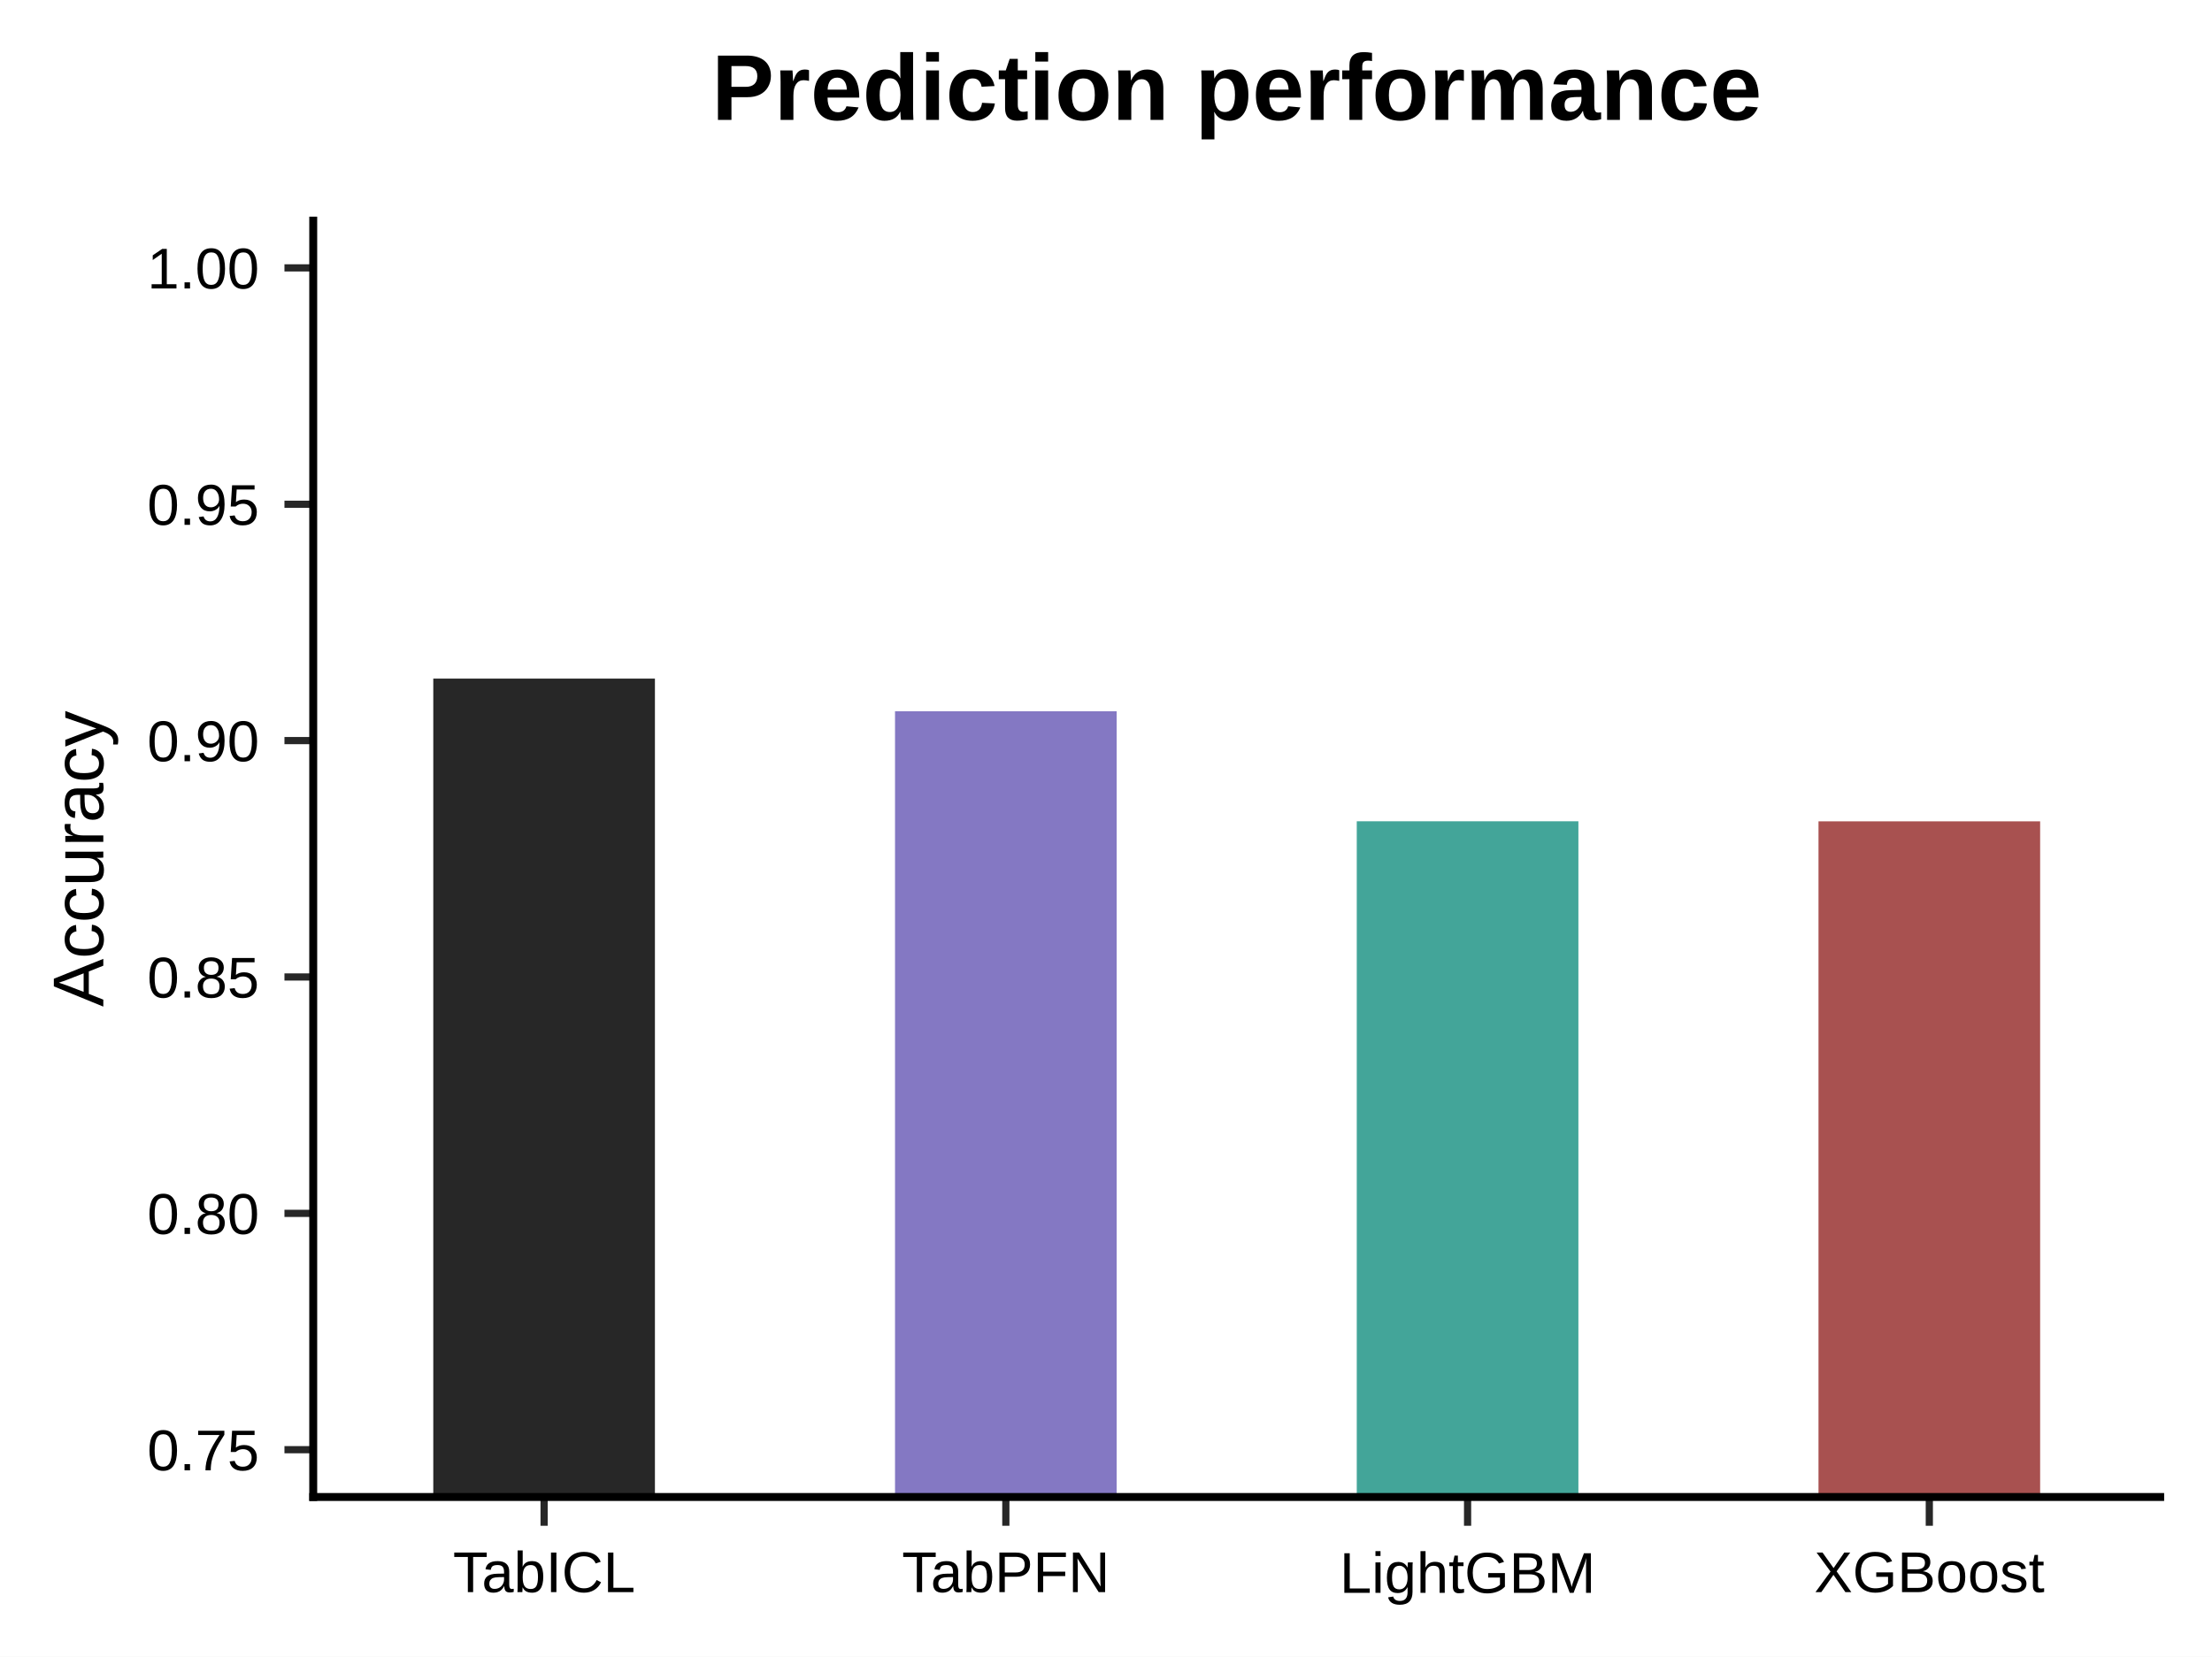
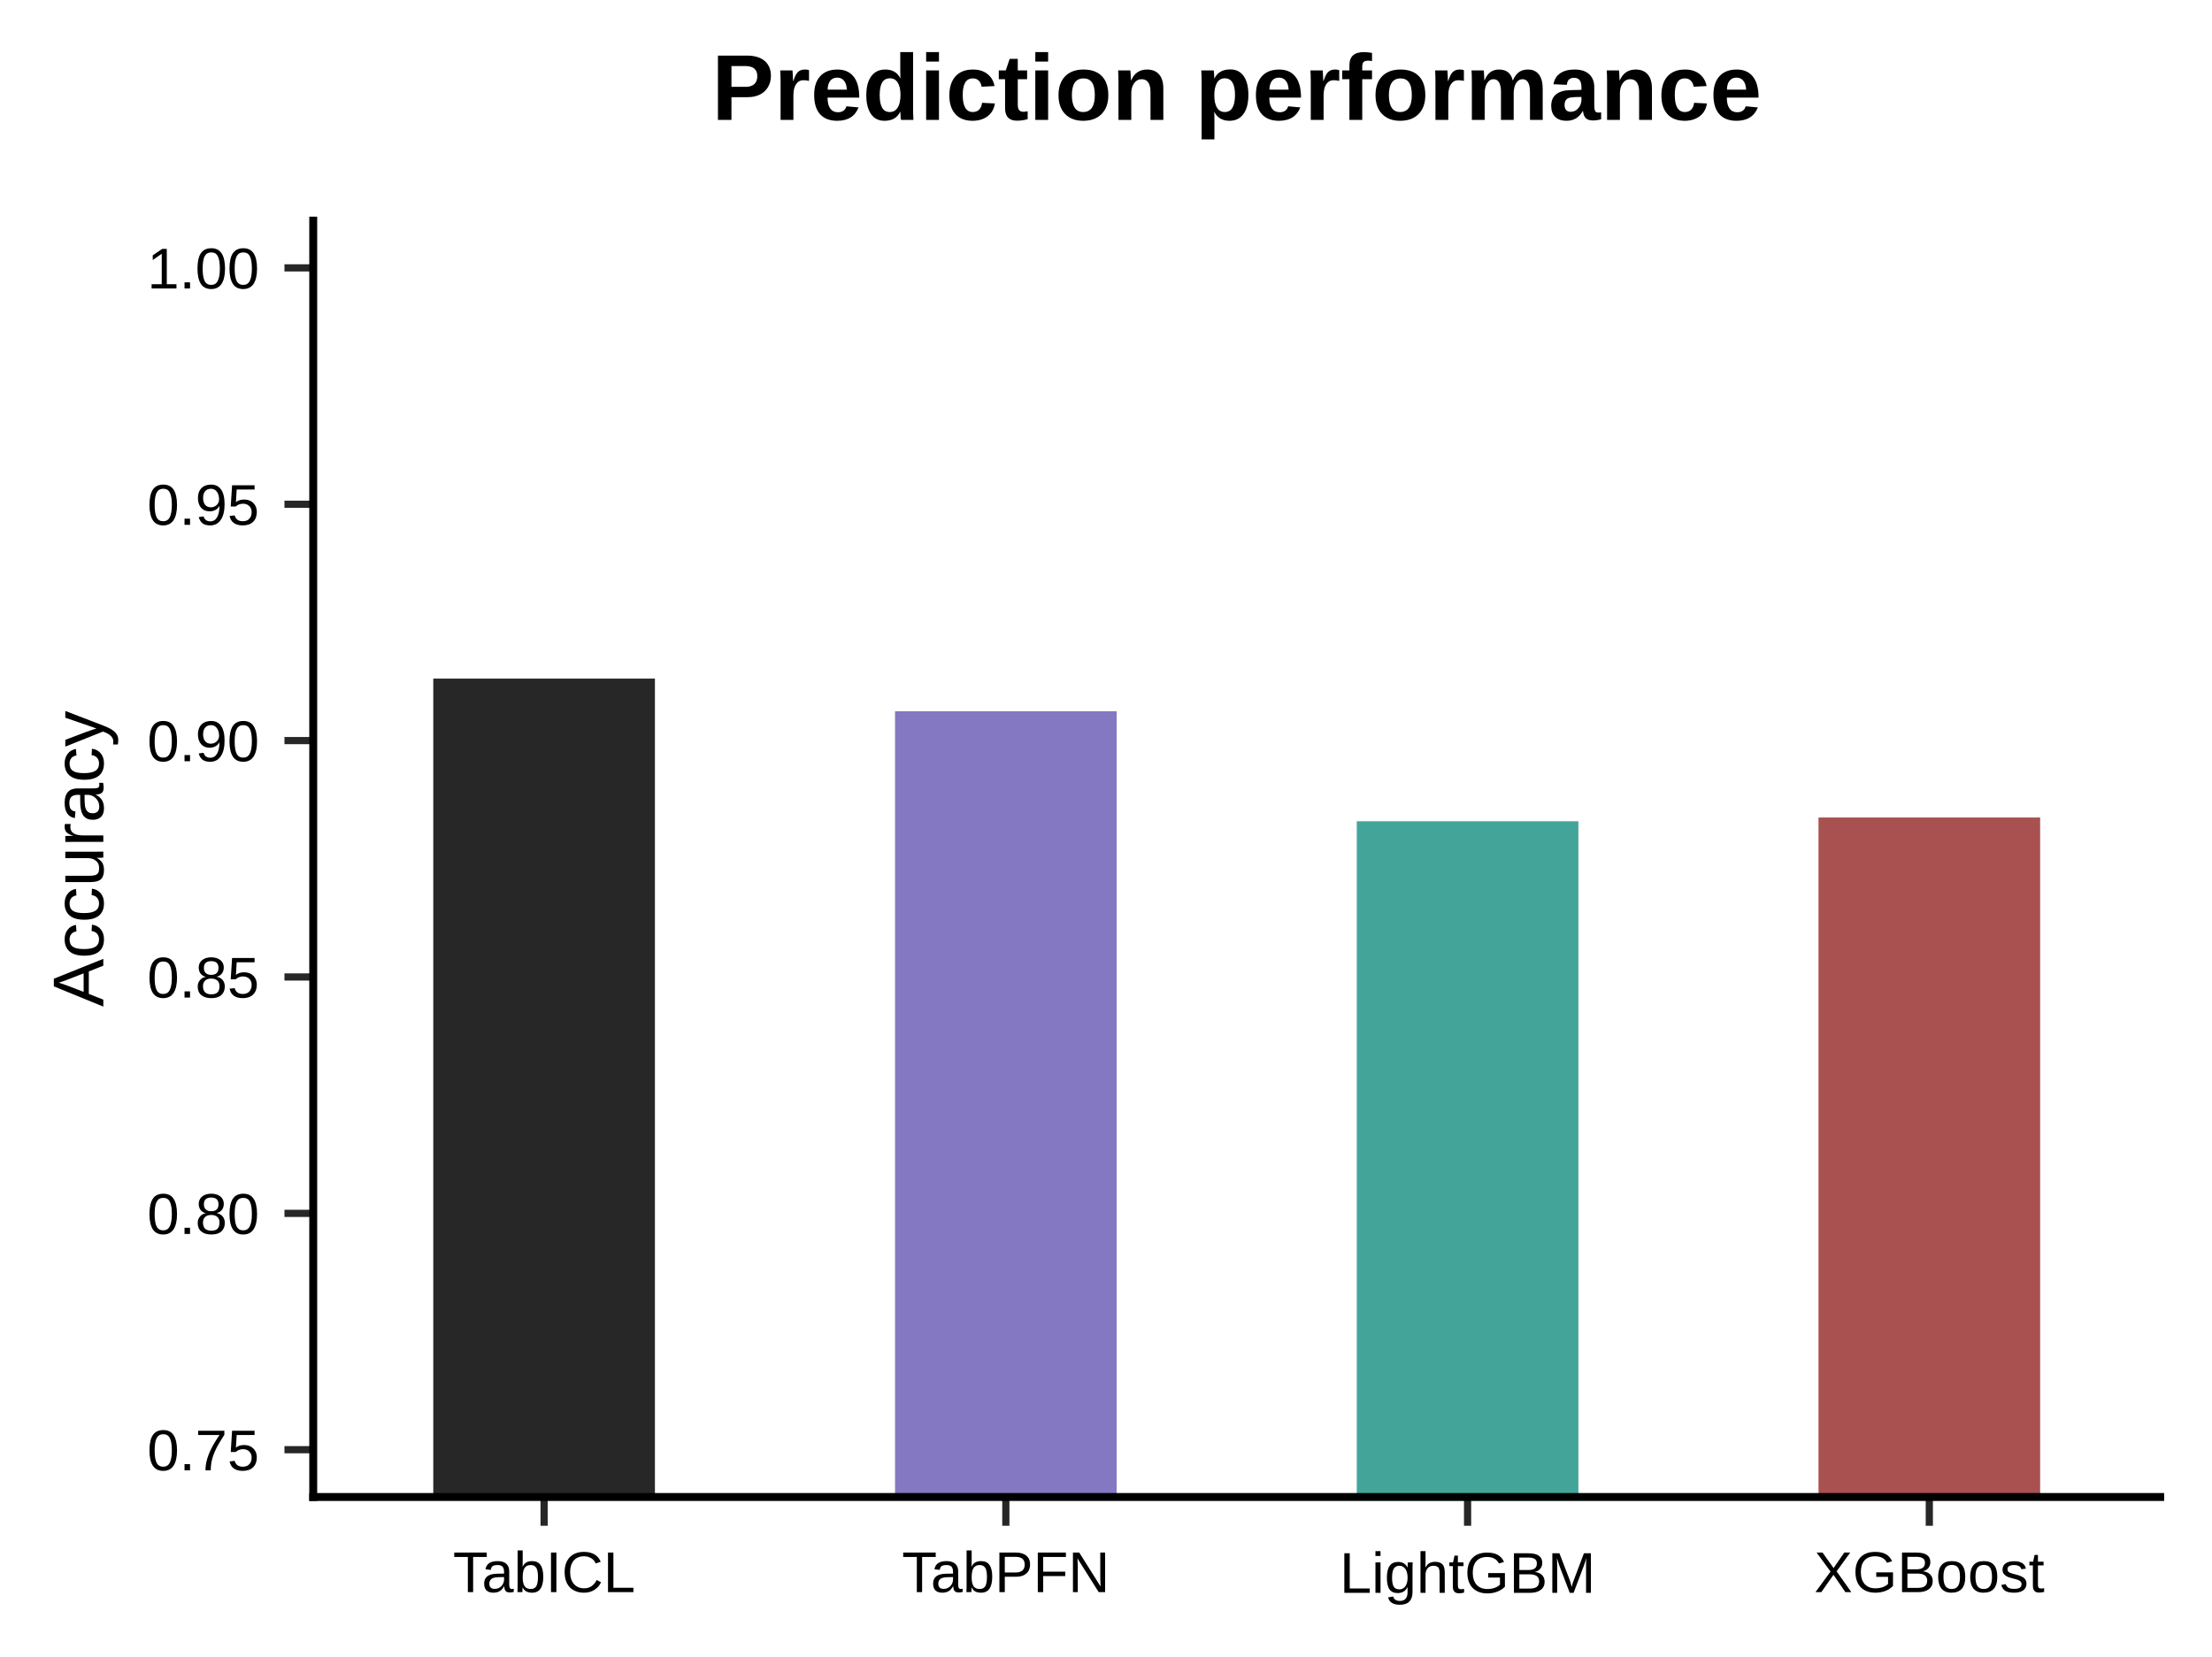
<svg xmlns="http://www.w3.org/2000/svg" xmlns:xlink="http://www.w3.org/1999/xlink" width="307.411pt" height="230.279pt" viewBox="0 0 307.411 230.279" version="1.1">
  <defs>
    <style type="text/css">*{stroke-linejoin: round; stroke-linecap: butt}</style>
  </defs>
  <g id="figure_1">
    <g id="patch_1">
      <path d="M 0 230.279  L 307.411 230.279  L 307.411 -0  L 0 -0  z " style="fill: #ffffff" />
    </g>
    <g id="axes_1">
      <g id="patch_2">
        <path d="M 43.531 208.072  L 300.211 208.072  L 300.211 30.664  L 43.531 30.664  z " style="fill: #ffffff" />
      </g>
      <g id="patch_3">
-         <path d="M 188.555 694.301  L 219.357 694.301  L 219.357 114.153  L 188.555 114.153  z " clip-path="url(#p58a60da371)" style="fill: #43a599" />
+         <path d="M 188.555 694.301  L 219.357 694.301  L 219.357 114.153  L 188.555 114.153  z " clip-path="url(#pd12b3a2770)" style="fill: #43a599" />
      </g>
      <g id="patch_4">
-         <path d="M 60.215 694.301  L 91.017 694.301  L 91.017 94.324  L 60.215 94.324  z " clip-path="url(#p58a60da371)" style="fill: #272727" />
+         <path d="M 60.215 694.301  L 91.017 694.301  L 91.017 94.324  L 60.215 94.324  z " clip-path="url(#pd12b3a2770)" style="fill: #272727" />
      </g>
      <g id="patch_5">
-         <path d="M 124.385 694.301  L 155.187 694.301  L 155.187 98.865  L 124.385 98.865  z " clip-path="url(#p58a60da371)" style="fill: #8478c3" />
+         <path d="M 124.385 694.301  L 155.187 694.301  L 155.187 98.862  L 124.385 98.862  z " clip-path="url(#pd12b3a2770)" style="fill: #8478c3" />
      </g>
      <g id="patch_6">
-         <path d="M 252.725 694.301  L 283.527 694.301  L 283.527 114.161  L 252.725 114.161  z " clip-path="url(#p58a60da371)" style="fill: #a85150" />
+         <path d="M 252.725 694.301  L 283.527 694.301  L 283.527 113.624  L 252.725 113.624  z " clip-path="url(#pd12b3a2770)" style="fill: #a85150" />
      </g>
      <g id="matplotlib.axis_1">
        <g id="xtick_1">
          <g id="line2d_1">
            <defs>
-               <path id="m8f13c4e1c8" d="M 0 0  L 0 4  " style="stroke: #272727" />
+               <path id="mda25c5395a" d="M 0 0  L 0 4  " style="stroke: #272727" />
            </defs>
            <g>
-               <use xlink:href="#m8f13c4e1c8" x="75.616" y="208.072" style="fill: #272727; stroke: #272727" />
+               <use xlink:href="#mda25c5395a" x="75.616" y="208.072" style="fill: #272727; stroke: #272727" />
            </g>
          </g>
          <g id="text_1">
            <text style="font-size: 8px; font-family: 'Arial', 'Helvetica', 'DejaVu Sans', sans-serif; text-anchor: middle" x="75.616" y="221.298" transform="rotate(-0 75.61625 221.2978)">TabICL</text>
          </g>
        </g>
        <g id="xtick_2">
          <g id="line2d_2">
            <g>
-               <use xlink:href="#m8f13c4e1c8" x="139.786" y="208.072" style="fill: #272727; stroke: #272727" />
+               <use xlink:href="#mda25c5395a" x="139.786" y="208.072" style="fill: #272727; stroke: #272727" />
            </g>
          </g>
          <g id="text_2">
            <text style="font-size: 8px; font-family: 'Arial', 'Helvetica', 'DejaVu Sans', sans-serif; text-anchor: middle" x="139.786" y="221.298" transform="rotate(-0 139.7862 221.2978)">TabPFN</text>
          </g>
        </g>
        <g id="xtick_3">
          <g id="line2d_3">
            <g>
-               <use xlink:href="#m8f13c4e1c8" x="203.956" y="208.072" style="fill: #272727; stroke: #272727" />
+               <use xlink:href="#mda25c5395a" x="203.956" y="208.072" style="fill: #272727; stroke: #272727" />
            </g>
          </g>
          <g id="text_3">
            <text style="font-size: 8px; font-family: 'Arial', 'Helvetica', 'DejaVu Sans', sans-serif; text-anchor: middle" x="203.956" y="221.395" transform="rotate(-0 203.9563 221.3953)">LightGBM</text>
          </g>
        </g>
        <g id="xtick_4">
          <g id="line2d_4">
            <g>
-               <use xlink:href="#m8f13c4e1c8" x="268.126" y="208.072" style="fill: #272727; stroke: #272727" />
+               <use xlink:href="#mda25c5395a" x="268.126" y="208.072" style="fill: #272727; stroke: #272727" />
            </g>
          </g>
          <g id="text_4">
            <text style="font-size: 8px; font-family: 'Arial', 'Helvetica', 'DejaVu Sans', sans-serif; text-anchor: middle" x="268.126" y="221.298" transform="rotate(-0 268.1263 221.2978)">XGBoost</text>
          </g>
        </g>
      </g>
      <g id="matplotlib.axis_2">
        <g id="ytick_1">
          <g id="line2d_5">
            <defs>
-               <path id="m151dd066ed" d="M 0 0  L -4 0  " style="stroke: #272727" />
+               <path id="m95906a0b76" d="M 0 0  L -4 0  " style="stroke: #272727" />
            </defs>
            <g>
-               <use xlink:href="#m151dd066ed" x="43.531" y="201.501" style="fill: #272727; stroke: #272727" />
+               <use xlink:href="#m95906a0b76" x="43.531" y="201.501" style="fill: #272727; stroke: #272727" />
            </g>
          </g>
          <g id="text_5">
            <text style="font-size: 8px; font-family: 'Arial', 'Helvetica', 'DejaVu Sans', sans-serif; text-anchor: end" x="36.031" y="204.364" transform="rotate(-0 36.03125 204.3641)">0.75</text>
          </g>
        </g>
        <g id="ytick_2">
          <g id="line2d_6">
            <g>
-               <use xlink:href="#m151dd066ed" x="43.531" y="168.648" style="fill: #272727; stroke: #272727" />
+               <use xlink:href="#m95906a0b76" x="43.531" y="168.648" style="fill: #272727; stroke: #272727" />
            </g>
          </g>
          <g id="text_6">
            <text style="font-size: 8px; font-family: 'Arial', 'Helvetica', 'DejaVu Sans', sans-serif; text-anchor: end" x="36.031" y="171.511" transform="rotate(-0 36.03125 171.5107)">0.80</text>
          </g>
        </g>
        <g id="ytick_3">
          <g id="line2d_7">
            <g>
-               <use xlink:href="#m151dd066ed" x="43.531" y="135.794" style="fill: #272727; stroke: #272727" />
+               <use xlink:href="#m95906a0b76" x="43.531" y="135.794" style="fill: #272727; stroke: #272727" />
            </g>
          </g>
          <g id="text_7">
            <text style="font-size: 8px; font-family: 'Arial', 'Helvetica', 'DejaVu Sans', sans-serif; text-anchor: end" x="36.031" y="138.657" transform="rotate(-0 36.03125 138.6574)">0.85</text>
          </g>
        </g>
        <g id="ytick_4">
          <g id="line2d_8">
            <g>
-               <use xlink:href="#m151dd066ed" x="43.531" y="102.941" style="fill: #272727; stroke: #272727" />
+               <use xlink:href="#m95906a0b76" x="43.531" y="102.941" style="fill: #272727; stroke: #272727" />
            </g>
          </g>
          <g id="text_8">
            <text style="font-size: 8px; font-family: 'Arial', 'Helvetica', 'DejaVu Sans', sans-serif; text-anchor: end" x="36.031" y="105.804" transform="rotate(-0 36.03125 105.8041)">0.90</text>
          </g>
        </g>
        <g id="ytick_5">
          <g id="line2d_9">
            <g>
-               <use xlink:href="#m151dd066ed" x="43.531" y="70.088" style="fill: #272727; stroke: #272727" />
+               <use xlink:href="#m95906a0b76" x="43.531" y="70.088" style="fill: #272727; stroke: #272727" />
            </g>
          </g>
          <g id="text_9">
            <text style="font-size: 8px; font-family: 'Arial', 'Helvetica', 'DejaVu Sans', sans-serif; text-anchor: end" x="36.031" y="72.951" transform="rotate(-0 36.03125 72.95072)">0.95</text>
          </g>
        </g>
        <g id="ytick_6">
          <g id="line2d_10">
            <g>
-               <use xlink:href="#m151dd066ed" x="43.531" y="37.234" style="fill: #272727; stroke: #272727" />
+               <use xlink:href="#m95906a0b76" x="43.531" y="37.234" style="fill: #272727; stroke: #272727" />
            </g>
          </g>
          <g id="text_10">
            <text style="font-size: 8px; font-family: 'Arial', 'Helvetica', 'DejaVu Sans', sans-serif; text-anchor: end" x="36.031" y="40.097" transform="rotate(-0 36.03125 40.09739)">1.00</text>
          </g>
        </g>
        <g id="text_11">
          <text style="font-size: 10px; font-family: 'Arial', 'Helvetica', 'DejaVu Sans', sans-serif; text-anchor: middle" x="14.358" y="119.368" transform="rotate(-90 14.35781 119.3676)">Accuracy</text>
        </g>
      </g>
      <g id="patch_7">
        <path d="M 43.531 208.072  L 43.531 30.664  " style="fill: none; stroke: #000000; stroke-width: 1.1; stroke-linejoin: miter; stroke-linecap: square" />
      </g>
      <g id="patch_8">
        <path d="M 43.531 208.072  L 300.211 208.072  " style="fill: none; stroke: #000000; stroke-width: 1.1; stroke-linejoin: miter; stroke-linecap: square" />
      </g>
      <g id="text_12">
        <text style="font-weight: 700; font-size: 13px; font-family: 'Arial', 'Helvetica', 'DejaVu Sans', sans-serif; text-anchor: middle" x="171.871" y="16.664" transform="rotate(-0 171.8713 16.66359)">Prediction performance</text>
      </g>
    </g>
  </g>
  <defs>
-     <clipPath id="p58a60da371">
+     <clipPath id="pd12b3a2770">
      <rect x="43.531" y="30.664" width="256.68" height="177.408" />
    </clipPath>
  </defs>
</svg>
